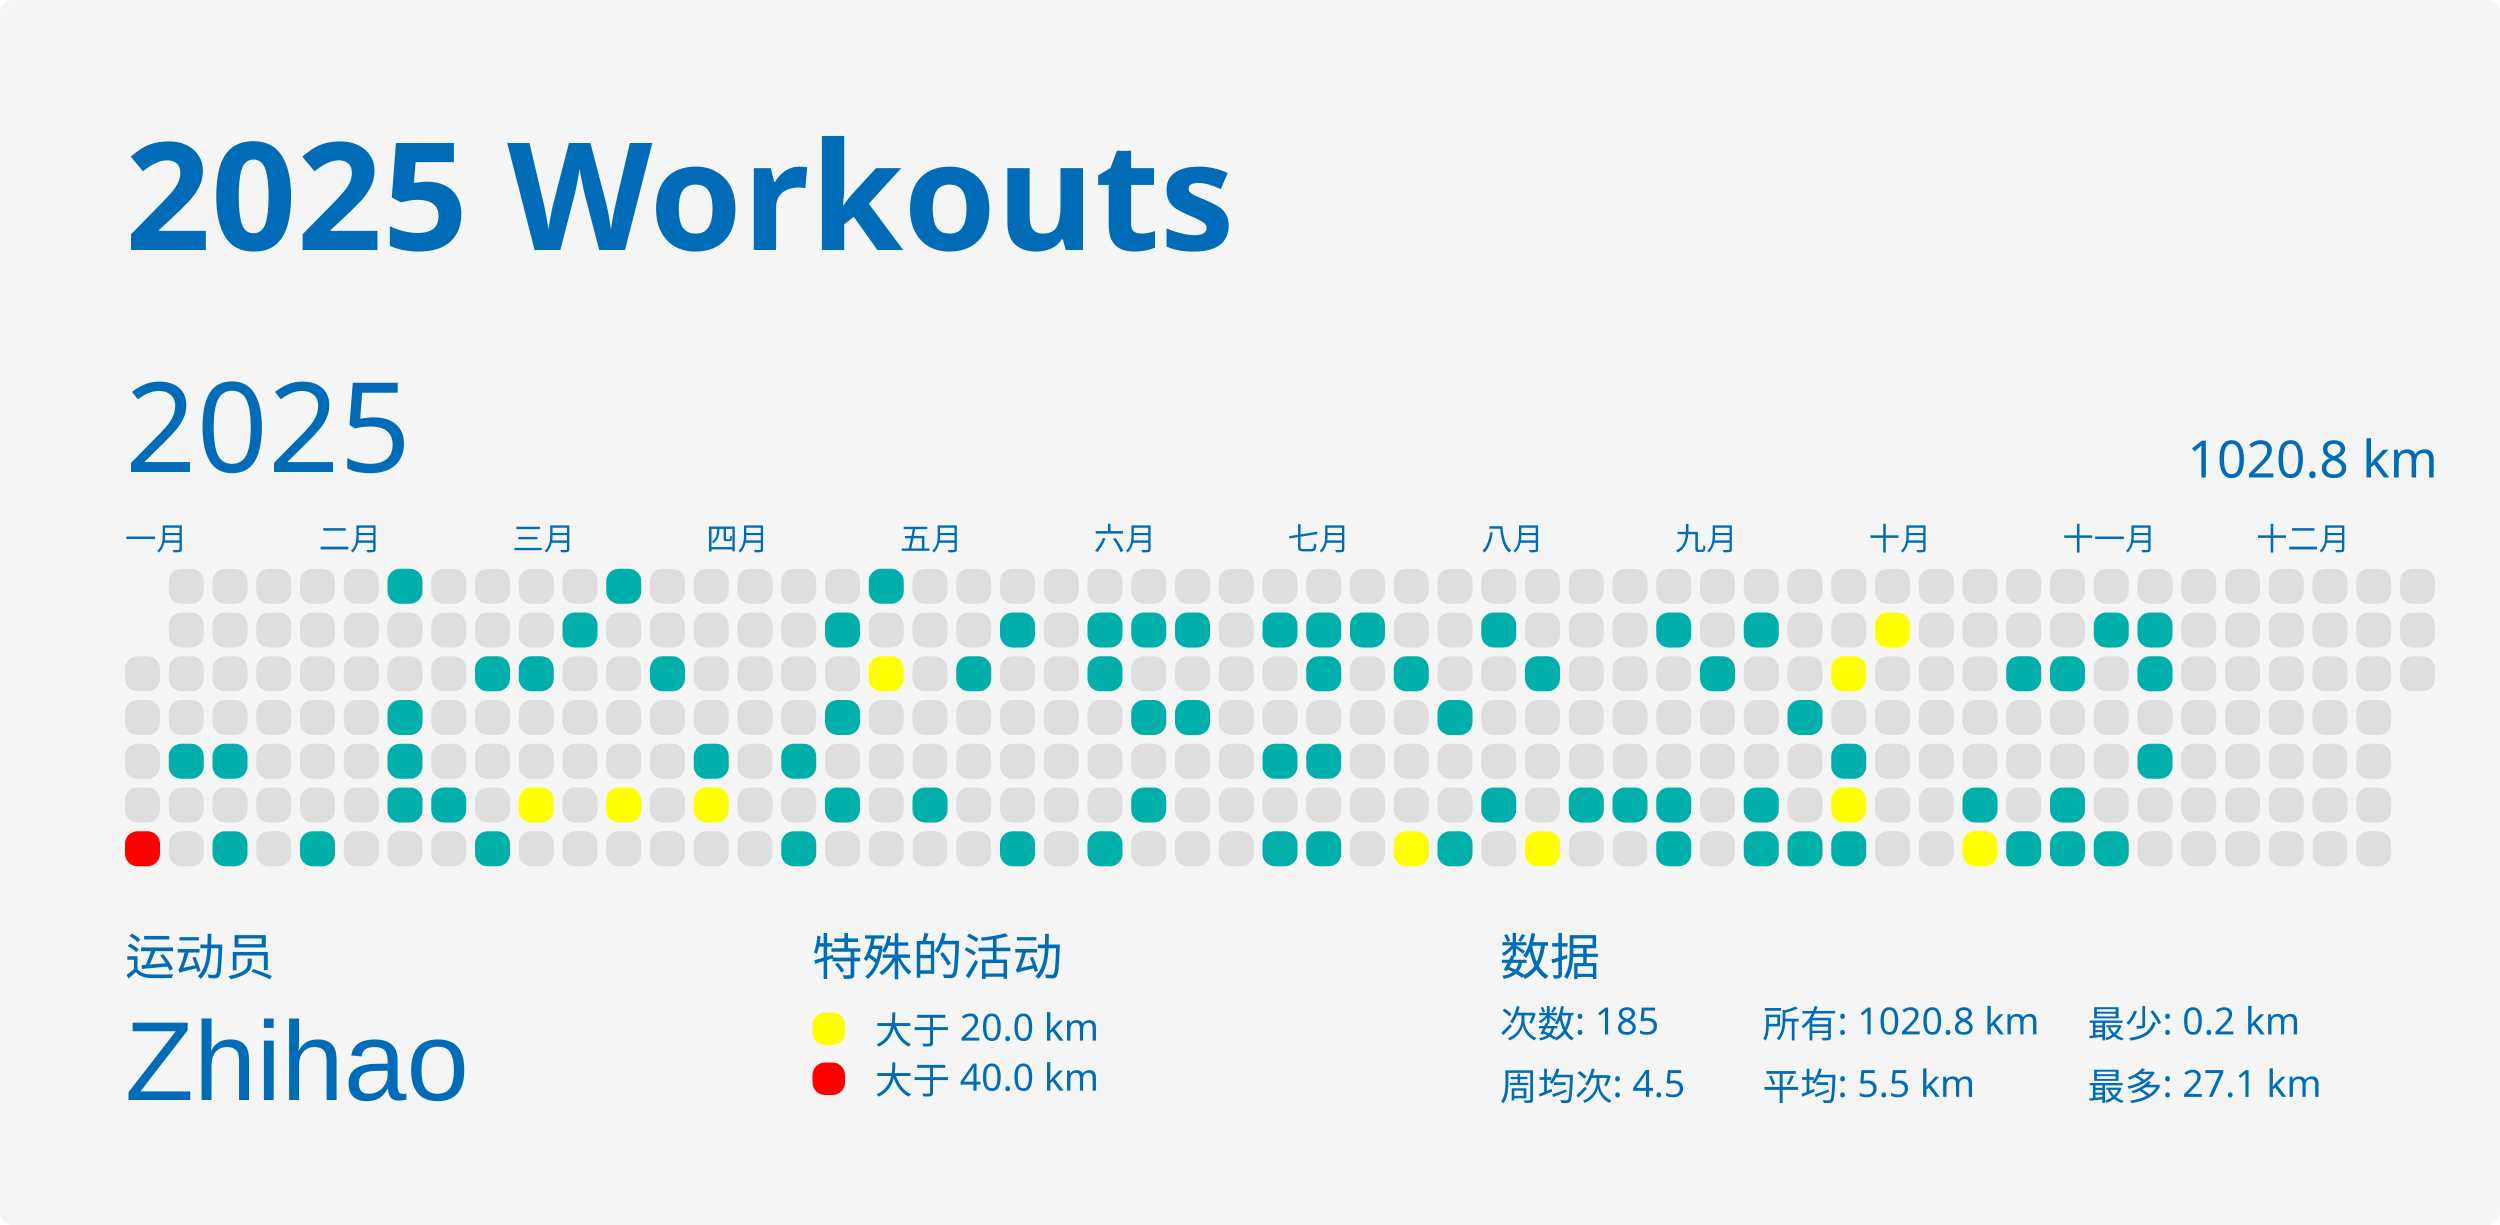
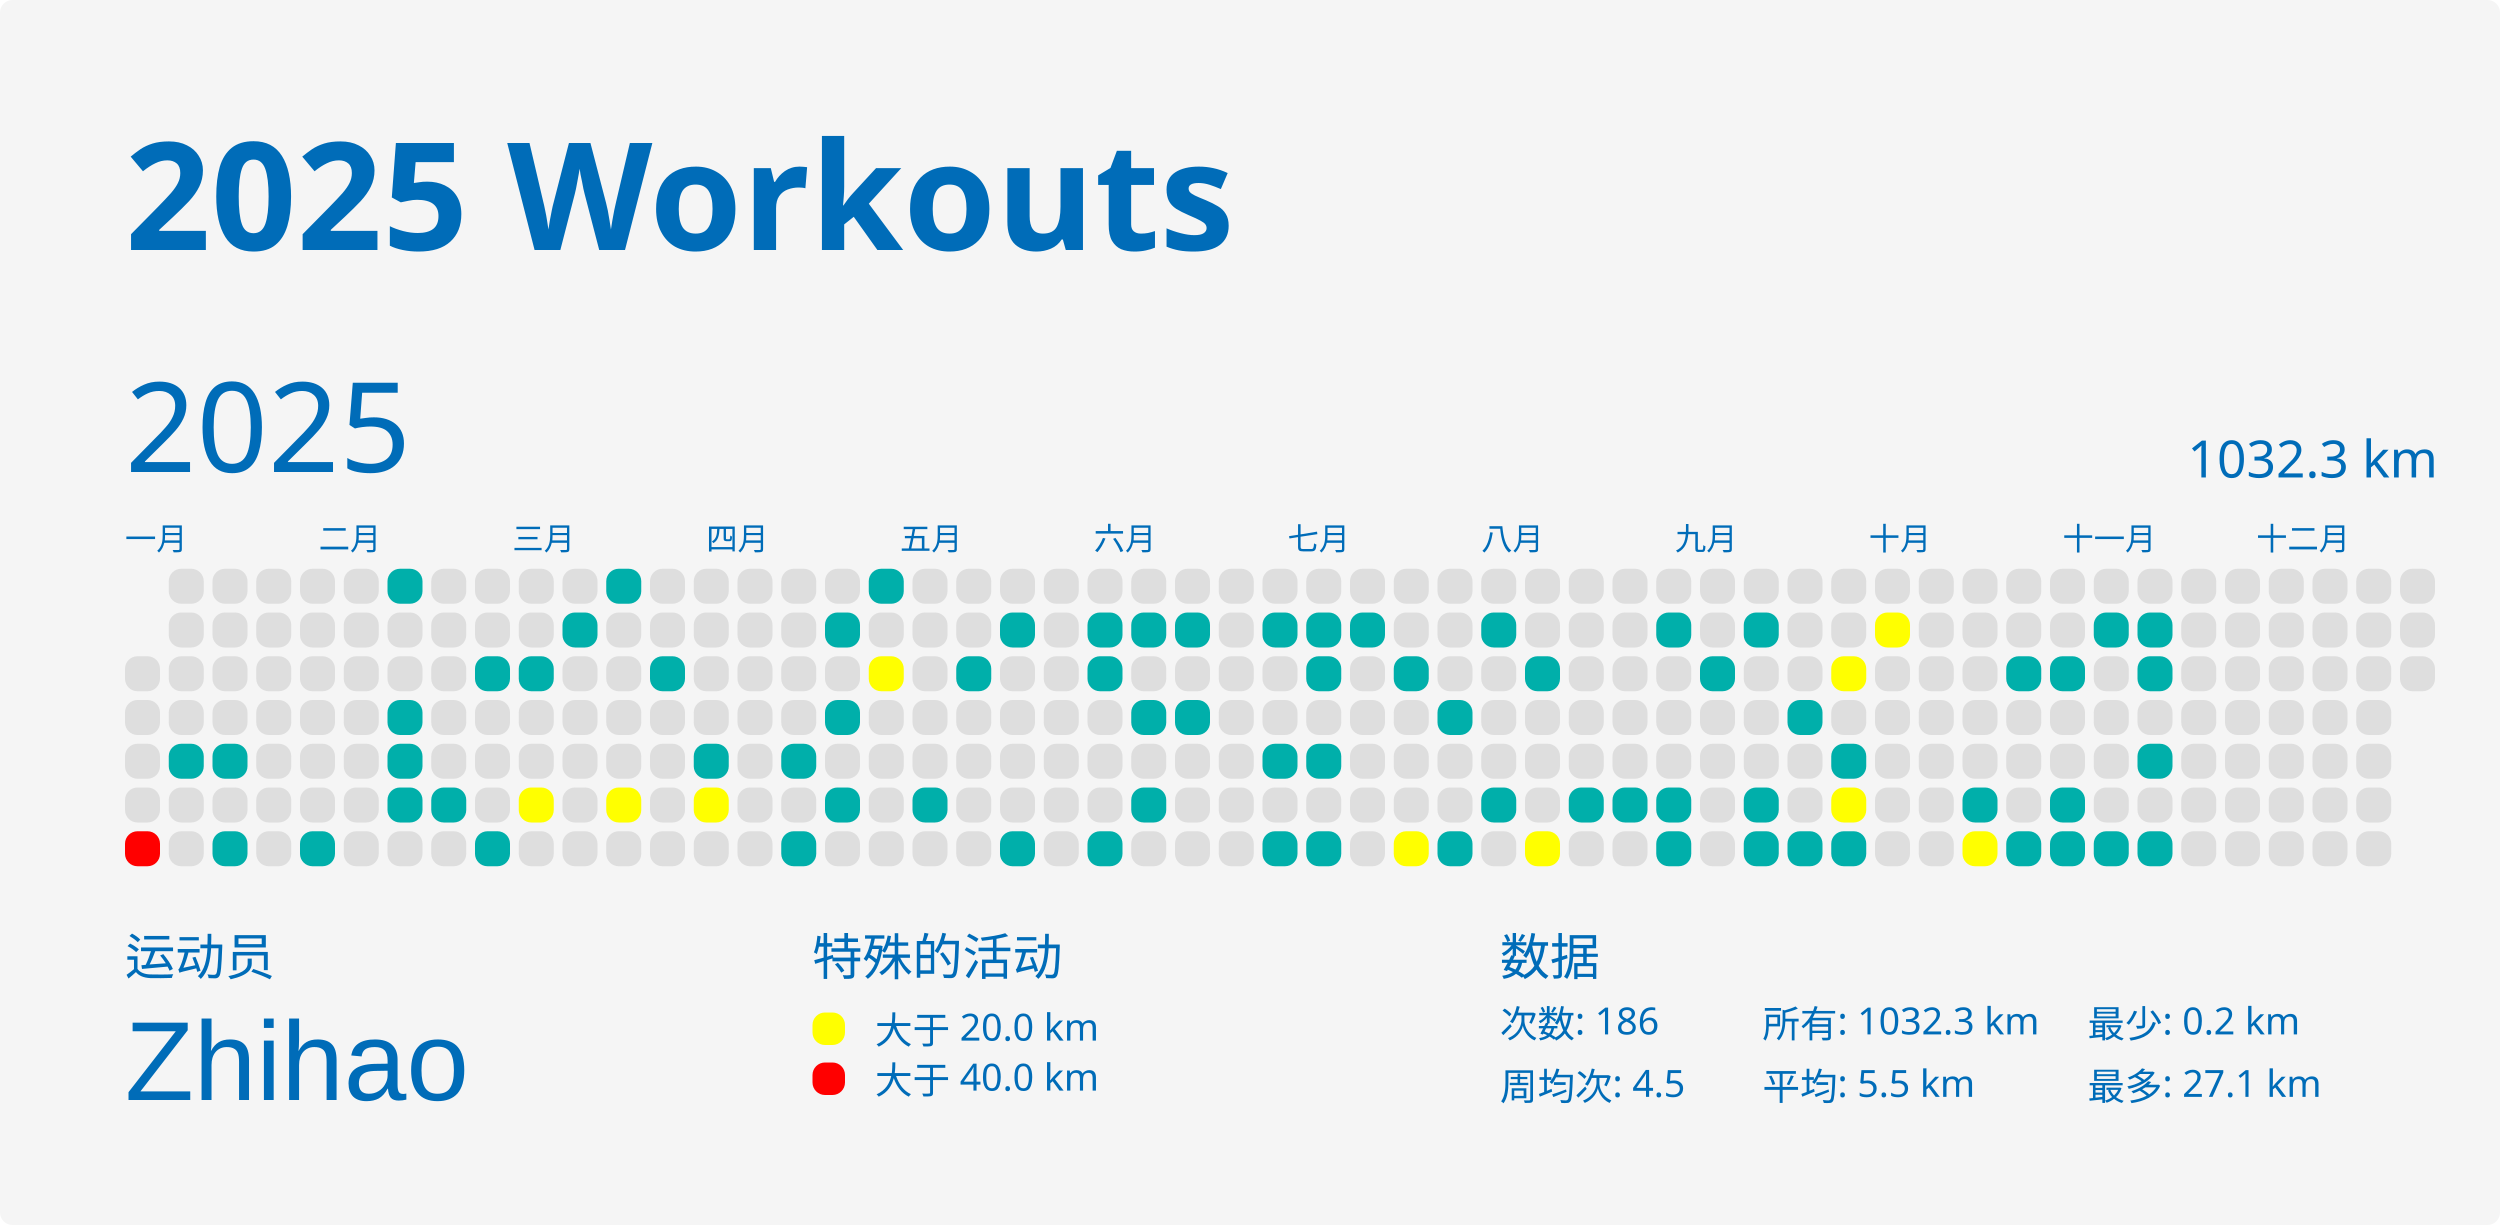
<svg xmlns="http://www.w3.org/2000/svg" baseProfile="full" height="98mm" version="1.1" viewBox="0,0,200,98" width="200mm">
  <defs />
  <rect fill="#f5f5f5" height="98" rx="1" ry="1" width="200" x="0" y="0" />
  <text fill="#006cb8" style="font-size:12px; font-family:MGI-Regular; font-weight:bold;" x="10" y="20">2025 Workouts</text>
  <text fill="#006cb8" style="font-size:4px; font-family:MGI-Regular" x="10" y="78">运动员</text>
  <text fill="#006cb8" style="font-size:9px; font-family:Arial" x="10" y="88">Zhihao</text>
  <text fill="#006cb8" style="font-size:4px; font-family:MGI-Regular" x="65" y="78">特殊的活动</text>
  <rect fill="yellow" height="2.6" rx="1" ry="1" width="2.6" x="65" y="81" />
  <text fill="#006cb8" style="font-size:3px; font-family:MGI-Regular" x="70" y="83.5">大于 20.0 km</text>
  <rect fill="red" height="2.6" rx="1" ry="1" width="2.6" x="65" y="85" />
  <text fill="#006cb8" style="font-size:3px; font-family:MGI-Regular" x="70" y="87.5">大于 40.0 km</text>
  <text fill="#006cb8" style="font-size:4px; font-family:MGI-Regular" x="120" y="78">数据</text>
-   <text fill="#006cb8" style="font-size:3px; font-family:MGI-Regular" x="120" y="83">次数: 185</text>
+   <text fill="#006cb8" style="font-size:3px; font-family:MGI-Regular" x="120" y="83">次数: 186</text>
  <text fill="#006cb8" style="font-size:3px; font-family:MGI-Regular" x="120" y="88">周均次: 4.5</text>
-   <text fill="#006cb8" style="font-size:3px; font-family:MGI-Regular" x="141" y="83">所有: 1020.8 km</text>
+   <text fill="#006cb8" style="font-size:3px; font-family:MGI-Regular" x="141" y="83">所有: 1032.3 km</text>
  <text fill="#006cb8" style="font-size:3px; font-family:MGI-Regular" x="141" y="88">平均: 5.5 km</text>
  <text fill="#006cb8" style="font-size:3px; font-family:MGI-Regular" x="167" y="83">最少: 0.2 km</text>
  <text fill="#006cb8" style="font-size:3px; font-family:MGI-Regular" x="167" y="88">最多: 27.1 km</text>
  <text dominant-baseline="hanging" fill="#006cb8" style="font-size:10.0px; font-family:MGI-Regular;" x="10" y="30">2025</text>
-   <text dominant-baseline="hanging" fill="#006cb8" style="font-size:4.125px; font-family:MGI-Regular;" x="175" y="35">1020.8 km</text>
+   <text dominant-baseline="hanging" fill="#006cb8" style="font-size:4.125px; font-family:MGI-Regular;" x="175" y="35">1032.3 km</text>
  <text fill="#006cb8" style="font-size:2.5px; font-family:MGI-Regular" x="10.0" y="44">一月</text>
  <text fill="#006cb8" style="font-size:2.5px; font-family:MGI-Regular" x="25.5" y="44">二月</text>
  <text fill="#006cb8" style="font-size:2.5px; font-family:MGI-Regular" x="41.0" y="44">三月</text>
  <text fill="#006cb8" style="font-size:2.5px; font-family:MGI-Regular" x="56.5" y="44">四月</text>
  <text fill="#006cb8" style="font-size:2.5px; font-family:MGI-Regular" x="72.0" y="44">五月</text>
  <text fill="#006cb8" style="font-size:2.5px; font-family:MGI-Regular" x="87.5" y="44">六月</text>
  <text fill="#006cb8" style="font-size:2.5px; font-family:MGI-Regular" x="103.0" y="44">七月</text>
  <text fill="#006cb8" style="font-size:2.5px; font-family:MGI-Regular" x="118.5" y="44">八月</text>
  <text fill="#006cb8" style="font-size:2.5px; font-family:MGI-Regular" x="134.0" y="44">九月</text>
  <text fill="#006cb8" style="font-size:2.5px; font-family:MGI-Regular" x="149.5" y="44">十月</text>
  <text fill="#006cb8" style="font-size:2.5px; font-family:MGI-Regular" x="165.0" y="44">十一月</text>
  <text fill="#006cb8" style="font-size:2.5px; font-family:MGI-Regular" x="180.5" y="44">十二月</text>
  <rect fill="#dedede" height="2.8" rx="1" ry="1" width="2.8" x="10.0" y="52.5" />
  <rect fill="#dedede" height="2.8" rx="1" ry="1" width="2.8" x="10.0" y="56.0" />
  <rect fill="#dedede" height="2.8" rx="1" ry="1" width="2.8" x="10.0" y="59.5" />
  <rect fill="#dedede" height="2.8" rx="1" ry="1" width="2.8" x="10.0" y="63.0" />
  <rect fill="red" height="2.8" rx="1" ry="1" width="2.8" x="10.0" y="66.5" />
  <rect fill="#dedede" height="2.8" rx="1" ry="1" width="2.8" x="13.5" y="45.5" />
  <rect fill="#dedede" height="2.8" rx="1" ry="1" width="2.8" x="13.5" y="49.0" />
  <rect fill="#dedede" height="2.8" rx="1" ry="1" width="2.8" x="13.5" y="52.5" />
  <rect fill="#dedede" height="2.8" rx="1" ry="1" width="2.8" x="13.5" y="56.0" />
  <rect fill="#00AFAA" height="2.8" rx="1" ry="1" width="2.8" x="13.5" y="59.5" />
  <rect fill="#dedede" height="2.8" rx="1" ry="1" width="2.8" x="13.5" y="63.0" />
  <rect fill="#dedede" height="2.8" rx="1" ry="1" width="2.8" x="13.5" y="66.5" />
  <rect fill="#dedede" height="2.8" rx="1" ry="1" width="2.8" x="17.0" y="45.5" />
  <rect fill="#dedede" height="2.8" rx="1" ry="1" width="2.8" x="17.0" y="49.0" />
  <rect fill="#dedede" height="2.8" rx="1" ry="1" width="2.8" x="17.0" y="52.5" />
  <rect fill="#dedede" height="2.8" rx="1" ry="1" width="2.8" x="17.0" y="56.0" />
  <rect fill="#00AFAA" height="2.8" rx="1" ry="1" width="2.8" x="17.0" y="59.5" />
  <rect fill="#dedede" height="2.8" rx="1" ry="1" width="2.8" x="17.0" y="63.0" />
  <rect fill="#00AFAA" height="2.8" rx="1" ry="1" width="2.8" x="17.0" y="66.5" />
  <rect fill="#dedede" height="2.8" rx="1" ry="1" width="2.8" x="20.5" y="45.5" />
  <rect fill="#dedede" height="2.8" rx="1" ry="1" width="2.8" x="20.5" y="49.0" />
  <rect fill="#dedede" height="2.8" rx="1" ry="1" width="2.8" x="20.5" y="52.5" />
  <rect fill="#dedede" height="2.8" rx="1" ry="1" width="2.8" x="20.5" y="56.0" />
  <rect fill="#dedede" height="2.8" rx="1" ry="1" width="2.8" x="20.5" y="59.5" />
  <rect fill="#dedede" height="2.8" rx="1" ry="1" width="2.8" x="20.5" y="63.0" />
  <rect fill="#dedede" height="2.8" rx="1" ry="1" width="2.8" x="20.5" y="66.5" />
  <rect fill="#dedede" height="2.8" rx="1" ry="1" width="2.8" x="24.0" y="45.5" />
  <rect fill="#dedede" height="2.8" rx="1" ry="1" width="2.8" x="24.0" y="49.0" />
  <rect fill="#dedede" height="2.8" rx="1" ry="1" width="2.8" x="24.0" y="52.5" />
  <rect fill="#dedede" height="2.8" rx="1" ry="1" width="2.8" x="24.0" y="56.0" />
  <rect fill="#dedede" height="2.8" rx="1" ry="1" width="2.8" x="24.0" y="59.5" />
  <rect fill="#dedede" height="2.8" rx="1" ry="1" width="2.8" x="24.0" y="63.0" />
  <rect fill="#00AFAA" height="2.8" rx="1" ry="1" width="2.8" x="24.0" y="66.5" />
  <rect fill="#dedede" height="2.8" rx="1" ry="1" width="2.8" x="27.5" y="45.5" />
  <rect fill="#dedede" height="2.8" rx="1" ry="1" width="2.8" x="27.5" y="49.0" />
  <rect fill="#dedede" height="2.8" rx="1" ry="1" width="2.8" x="27.5" y="52.5" />
  <rect fill="#dedede" height="2.8" rx="1" ry="1" width="2.8" x="27.5" y="56.0" />
  <rect fill="#dedede" height="2.8" rx="1" ry="1" width="2.8" x="27.5" y="59.5" />
  <rect fill="#dedede" height="2.8" rx="1" ry="1" width="2.8" x="27.5" y="63.0" />
  <rect fill="#dedede" height="2.8" rx="1" ry="1" width="2.8" x="27.5" y="66.5" />
  <rect fill="#00AFAA" height="2.8" rx="1" ry="1" width="2.8" x="31.0" y="45.5" />
  <rect fill="#dedede" height="2.8" rx="1" ry="1" width="2.8" x="31.0" y="49.0" />
  <rect fill="#dedede" height="2.8" rx="1" ry="1" width="2.8" x="31.0" y="52.5" />
  <rect fill="#00AFAA" height="2.8" rx="1" ry="1" width="2.8" x="31.0" y="56.0" />
  <rect fill="#00AFAA" height="2.8" rx="1" ry="1" width="2.8" x="31.0" y="59.5" />
  <rect fill="#00AFAA" height="2.8" rx="1" ry="1" width="2.8" x="31.0" y="63.0" />
  <rect fill="#dedede" height="2.8" rx="1" ry="1" width="2.8" x="31.0" y="66.5" />
  <rect fill="#dedede" height="2.8" rx="1" ry="1" width="2.8" x="34.5" y="45.5" />
  <rect fill="#dedede" height="2.8" rx="1" ry="1" width="2.8" x="34.5" y="49.0" />
  <rect fill="#dedede" height="2.8" rx="1" ry="1" width="2.8" x="34.5" y="52.5" />
  <rect fill="#dedede" height="2.8" rx="1" ry="1" width="2.8" x="34.5" y="56.0" />
  <rect fill="#dedede" height="2.8" rx="1" ry="1" width="2.8" x="34.5" y="59.5" />
  <rect fill="#00AFAA" height="2.8" rx="1" ry="1" width="2.8" x="34.5" y="63.0" />
  <rect fill="#dedede" height="2.8" rx="1" ry="1" width="2.8" x="34.5" y="66.5" />
  <rect fill="#dedede" height="2.8" rx="1" ry="1" width="2.8" x="38.0" y="45.5" />
  <rect fill="#dedede" height="2.8" rx="1" ry="1" width="2.8" x="38.0" y="49.0" />
  <rect fill="#00AFAA" height="2.8" rx="1" ry="1" width="2.8" x="38.0" y="52.5" />
  <rect fill="#dedede" height="2.8" rx="1" ry="1" width="2.8" x="38.0" y="56.0" />
  <rect fill="#dedede" height="2.8" rx="1" ry="1" width="2.8" x="38.0" y="59.5" />
  <rect fill="#dedede" height="2.8" rx="1" ry="1" width="2.8" x="38.0" y="63.0" />
  <rect fill="#00AFAA" height="2.8" rx="1" ry="1" width="2.8" x="38.0" y="66.5" />
  <rect fill="#dedede" height="2.8" rx="1" ry="1" width="2.8" x="41.5" y="45.5" />
  <rect fill="#dedede" height="2.8" rx="1" ry="1" width="2.8" x="41.5" y="49.0" />
  <rect fill="#00AFAA" height="2.8" rx="1" ry="1" width="2.8" x="41.5" y="52.5" />
  <rect fill="#dedede" height="2.8" rx="1" ry="1" width="2.8" x="41.5" y="56.0" />
  <rect fill="#dedede" height="2.8" rx="1" ry="1" width="2.8" x="41.5" y="59.5" />
  <rect fill="yellow" height="2.8" rx="1" ry="1" width="2.8" x="41.5" y="63.0" />
  <rect fill="#dedede" height="2.8" rx="1" ry="1" width="2.8" x="41.5" y="66.5" />
  <rect fill="#dedede" height="2.8" rx="1" ry="1" width="2.8" x="45.0" y="45.5" />
  <rect fill="#00AFAA" height="2.8" rx="1" ry="1" width="2.8" x="45.0" y="49.0" />
  <rect fill="#dedede" height="2.8" rx="1" ry="1" width="2.8" x="45.0" y="52.5" />
  <rect fill="#dedede" height="2.8" rx="1" ry="1" width="2.8" x="45.0" y="56.0" />
  <rect fill="#dedede" height="2.8" rx="1" ry="1" width="2.8" x="45.0" y="59.5" />
  <rect fill="#dedede" height="2.8" rx="1" ry="1" width="2.8" x="45.0" y="63.0" />
  <rect fill="#dedede" height="2.8" rx="1" ry="1" width="2.8" x="45.0" y="66.5" />
  <rect fill="#00AFAA" height="2.8" rx="1" ry="1" width="2.8" x="48.5" y="45.5" />
  <rect fill="#dedede" height="2.8" rx="1" ry="1" width="2.8" x="48.5" y="49.0" />
  <rect fill="#dedede" height="2.8" rx="1" ry="1" width="2.8" x="48.5" y="52.5" />
  <rect fill="#dedede" height="2.8" rx="1" ry="1" width="2.8" x="48.5" y="56.0" />
  <rect fill="#dedede" height="2.8" rx="1" ry="1" width="2.8" x="48.5" y="59.5" />
  <rect fill="yellow" height="2.8" rx="1" ry="1" width="2.8" x="48.5" y="63.0" />
  <rect fill="#dedede" height="2.8" rx="1" ry="1" width="2.8" x="48.5" y="66.5" />
  <rect fill="#dedede" height="2.8" rx="1" ry="1" width="2.8" x="52.0" y="45.5" />
  <rect fill="#dedede" height="2.8" rx="1" ry="1" width="2.8" x="52.0" y="49.0" />
  <rect fill="#00AFAA" height="2.8" rx="1" ry="1" width="2.8" x="52.0" y="52.5" />
  <rect fill="#dedede" height="2.8" rx="1" ry="1" width="2.8" x="52.0" y="56.0" />
  <rect fill="#dedede" height="2.8" rx="1" ry="1" width="2.8" x="52.0" y="59.5" />
  <rect fill="#dedede" height="2.8" rx="1" ry="1" width="2.8" x="52.0" y="63.0" />
  <rect fill="#dedede" height="2.8" rx="1" ry="1" width="2.8" x="52.0" y="66.5" />
  <rect fill="#dedede" height="2.8" rx="1" ry="1" width="2.8" x="55.5" y="45.5" />
  <rect fill="#dedede" height="2.8" rx="1" ry="1" width="2.8" x="55.5" y="49.0" />
  <rect fill="#dedede" height="2.8" rx="1" ry="1" width="2.8" x="55.5" y="52.5" />
  <rect fill="#dedede" height="2.8" rx="1" ry="1" width="2.8" x="55.5" y="56.0" />
  <rect fill="#00AFAA" height="2.8" rx="1" ry="1" width="2.8" x="55.5" y="59.5" />
  <rect fill="yellow" height="2.8" rx="1" ry="1" width="2.8" x="55.5" y="63.0" />
  <rect fill="#dedede" height="2.8" rx="1" ry="1" width="2.8" x="55.5" y="66.5" />
  <rect fill="#dedede" height="2.8" rx="1" ry="1" width="2.8" x="59.0" y="45.5" />
  <rect fill="#dedede" height="2.8" rx="1" ry="1" width="2.8" x="59.0" y="49.0" />
  <rect fill="#dedede" height="2.8" rx="1" ry="1" width="2.8" x="59.0" y="52.5" />
  <rect fill="#dedede" height="2.8" rx="1" ry="1" width="2.8" x="59.0" y="56.0" />
  <rect fill="#dedede" height="2.8" rx="1" ry="1" width="2.8" x="59.0" y="59.5" />
  <rect fill="#dedede" height="2.8" rx="1" ry="1" width="2.8" x="59.0" y="63.0" />
  <rect fill="#dedede" height="2.8" rx="1" ry="1" width="2.8" x="59.0" y="66.5" />
  <rect fill="#dedede" height="2.8" rx="1" ry="1" width="2.8" x="62.5" y="45.5" />
  <rect fill="#dedede" height="2.8" rx="1" ry="1" width="2.8" x="62.5" y="49.0" />
  <rect fill="#dedede" height="2.8" rx="1" ry="1" width="2.8" x="62.5" y="52.5" />
  <rect fill="#dedede" height="2.8" rx="1" ry="1" width="2.8" x="62.5" y="56.0" />
  <rect fill="#00AFAA" height="2.8" rx="1" ry="1" width="2.8" x="62.5" y="59.5" />
  <rect fill="#dedede" height="2.8" rx="1" ry="1" width="2.8" x="62.5" y="63.0" />
  <rect fill="#00AFAA" height="2.8" rx="1" ry="1" width="2.8" x="62.5" y="66.5" />
  <rect fill="#dedede" height="2.8" rx="1" ry="1" width="2.8" x="66.0" y="45.5" />
  <rect fill="#00AFAA" height="2.8" rx="1" ry="1" width="2.8" x="66.0" y="49.0" />
  <rect fill="#dedede" height="2.8" rx="1" ry="1" width="2.8" x="66.0" y="52.5" />
  <rect fill="#00AFAA" height="2.8" rx="1" ry="1" width="2.8" x="66.0" y="56.0" />
  <rect fill="#dedede" height="2.8" rx="1" ry="1" width="2.8" x="66.0" y="59.5" />
  <rect fill="#00AFAA" height="2.8" rx="1" ry="1" width="2.8" x="66.0" y="63.0" />
  <rect fill="#dedede" height="2.8" rx="1" ry="1" width="2.8" x="66.0" y="66.5" />
  <rect fill="#00AFAA" height="2.8" rx="1" ry="1" width="2.8" x="69.5" y="45.5" />
  <rect fill="#dedede" height="2.8" rx="1" ry="1" width="2.8" x="69.5" y="49.0" />
  <rect fill="yellow" height="2.8" rx="1" ry="1" width="2.8" x="69.5" y="52.5" />
  <rect fill="#dedede" height="2.8" rx="1" ry="1" width="2.8" x="69.5" y="56.0" />
  <rect fill="#dedede" height="2.8" rx="1" ry="1" width="2.8" x="69.5" y="59.5" />
  <rect fill="#dedede" height="2.8" rx="1" ry="1" width="2.8" x="69.5" y="63.0" />
  <rect fill="#dedede" height="2.8" rx="1" ry="1" width="2.8" x="69.5" y="66.5" />
  <rect fill="#dedede" height="2.8" rx="1" ry="1" width="2.8" x="73.0" y="45.5" />
  <rect fill="#dedede" height="2.8" rx="1" ry="1" width="2.8" x="73.0" y="49.0" />
  <rect fill="#dedede" height="2.8" rx="1" ry="1" width="2.8" x="73.0" y="52.5" />
  <rect fill="#dedede" height="2.8" rx="1" ry="1" width="2.8" x="73.0" y="56.0" />
  <rect fill="#dedede" height="2.8" rx="1" ry="1" width="2.8" x="73.0" y="59.5" />
  <rect fill="#00AFAA" height="2.8" rx="1" ry="1" width="2.8" x="73.0" y="63.0" />
  <rect fill="#dedede" height="2.8" rx="1" ry="1" width="2.8" x="73.0" y="66.5" />
  <rect fill="#dedede" height="2.8" rx="1" ry="1" width="2.8" x="76.5" y="45.5" />
  <rect fill="#dedede" height="2.8" rx="1" ry="1" width="2.8" x="76.5" y="49.0" />
  <rect fill="#00AFAA" height="2.8" rx="1" ry="1" width="2.8" x="76.5" y="52.5" />
  <rect fill="#dedede" height="2.8" rx="1" ry="1" width="2.8" x="76.5" y="56.0" />
  <rect fill="#dedede" height="2.8" rx="1" ry="1" width="2.8" x="76.5" y="59.5" />
  <rect fill="#dedede" height="2.8" rx="1" ry="1" width="2.8" x="76.5" y="63.0" />
  <rect fill="#dedede" height="2.8" rx="1" ry="1" width="2.8" x="76.5" y="66.5" />
  <rect fill="#dedede" height="2.8" rx="1" ry="1" width="2.8" x="80.0" y="45.5" />
  <rect fill="#00AFAA" height="2.8" rx="1" ry="1" width="2.8" x="80.0" y="49.0" />
  <rect fill="#dedede" height="2.8" rx="1" ry="1" width="2.8" x="80.0" y="52.5" />
  <rect fill="#dedede" height="2.8" rx="1" ry="1" width="2.8" x="80.0" y="56.0" />
  <rect fill="#dedede" height="2.8" rx="1" ry="1" width="2.8" x="80.0" y="59.5" />
  <rect fill="#dedede" height="2.8" rx="1" ry="1" width="2.8" x="80.0" y="63.0" />
  <rect fill="#00AFAA" height="2.8" rx="1" ry="1" width="2.8" x="80.0" y="66.5" />
  <rect fill="#dedede" height="2.8" rx="1" ry="1" width="2.8" x="83.5" y="45.5" />
  <rect fill="#dedede" height="2.8" rx="1" ry="1" width="2.8" x="83.5" y="49.0" />
  <rect fill="#dedede" height="2.8" rx="1" ry="1" width="2.8" x="83.5" y="52.5" />
  <rect fill="#dedede" height="2.8" rx="1" ry="1" width="2.8" x="83.5" y="56.0" />
  <rect fill="#dedede" height="2.8" rx="1" ry="1" width="2.8" x="83.5" y="59.5" />
  <rect fill="#dedede" height="2.8" rx="1" ry="1" width="2.8" x="83.5" y="63.0" />
  <rect fill="#dedede" height="2.8" rx="1" ry="1" width="2.8" x="83.5" y="66.5" />
  <rect fill="#dedede" height="2.8" rx="1" ry="1" width="2.8" x="87.0" y="45.5" />
  <rect fill="#00AFAA" height="2.8" rx="1" ry="1" width="2.8" x="87.0" y="49.0" />
  <rect fill="#00AFAA" height="2.8" rx="1" ry="1" width="2.8" x="87.0" y="52.5" />
  <rect fill="#dedede" height="2.8" rx="1" ry="1" width="2.8" x="87.0" y="56.0" />
  <rect fill="#dedede" height="2.8" rx="1" ry="1" width="2.8" x="87.0" y="59.5" />
  <rect fill="#dedede" height="2.8" rx="1" ry="1" width="2.8" x="87.0" y="63.0" />
  <rect fill="#00AFAA" height="2.8" rx="1" ry="1" width="2.8" x="87.0" y="66.5" />
  <rect fill="#dedede" height="2.8" rx="1" ry="1" width="2.8" x="90.5" y="45.5" />
  <rect fill="#00AFAA" height="2.8" rx="1" ry="1" width="2.8" x="90.5" y="49.0" />
  <rect fill="#dedede" height="2.8" rx="1" ry="1" width="2.8" x="90.5" y="52.5" />
  <rect fill="#00AFAA" height="2.8" rx="1" ry="1" width="2.8" x="90.5" y="56.0" />
  <rect fill="#dedede" height="2.8" rx="1" ry="1" width="2.8" x="90.5" y="59.5" />
  <rect fill="#00AFAA" height="2.8" rx="1" ry="1" width="2.8" x="90.5" y="63.0" />
  <rect fill="#dedede" height="2.8" rx="1" ry="1" width="2.8" x="90.5" y="66.5" />
  <rect fill="#dedede" height="2.8" rx="1" ry="1" width="2.8" x="94.0" y="45.5" />
  <rect fill="#00AFAA" height="2.8" rx="1" ry="1" width="2.8" x="94.0" y="49.0" />
  <rect fill="#dedede" height="2.8" rx="1" ry="1" width="2.8" x="94.0" y="52.5" />
  <rect fill="#00AFAA" height="2.8" rx="1" ry="1" width="2.8" x="94.0" y="56.0" />
  <rect fill="#dedede" height="2.8" rx="1" ry="1" width="2.8" x="94.0" y="59.5" />
  <rect fill="#dedede" height="2.8" rx="1" ry="1" width="2.8" x="94.0" y="63.0" />
  <rect fill="#dedede" height="2.8" rx="1" ry="1" width="2.8" x="94.0" y="66.5" />
  <rect fill="#dedede" height="2.8" rx="1" ry="1" width="2.8" x="97.5" y="45.5" />
  <rect fill="#dedede" height="2.8" rx="1" ry="1" width="2.8" x="97.5" y="49.0" />
  <rect fill="#dedede" height="2.8" rx="1" ry="1" width="2.8" x="97.5" y="52.5" />
  <rect fill="#dedede" height="2.8" rx="1" ry="1" width="2.8" x="97.5" y="56.0" />
  <rect fill="#dedede" height="2.8" rx="1" ry="1" width="2.8" x="97.5" y="59.5" />
  <rect fill="#dedede" height="2.8" rx="1" ry="1" width="2.8" x="97.5" y="63.0" />
  <rect fill="#dedede" height="2.8" rx="1" ry="1" width="2.8" x="97.5" y="66.5" />
  <rect fill="#dedede" height="2.8" rx="1" ry="1" width="2.8" x="101.0" y="45.5" />
  <rect fill="#00AFAA" height="2.8" rx="1" ry="1" width="2.8" x="101.0" y="49.0" />
  <rect fill="#dedede" height="2.8" rx="1" ry="1" width="2.8" x="101.0" y="52.5" />
  <rect fill="#dedede" height="2.8" rx="1" ry="1" width="2.8" x="101.0" y="56.0" />
  <rect fill="#00AFAA" height="2.8" rx="1" ry="1" width="2.8" x="101.0" y="59.5" />
  <rect fill="#dedede" height="2.8" rx="1" ry="1" width="2.8" x="101.0" y="63.0" />
  <rect fill="#00AFAA" height="2.8" rx="1" ry="1" width="2.8" x="101.0" y="66.5" />
  <rect fill="#dedede" height="2.8" rx="1" ry="1" width="2.8" x="104.5" y="45.5" />
  <rect fill="#00AFAA" height="2.8" rx="1" ry="1" width="2.8" x="104.5" y="49.0" />
  <rect fill="#00AFAA" height="2.8" rx="1" ry="1" width="2.8" x="104.5" y="52.5" />
  <rect fill="#dedede" height="2.8" rx="1" ry="1" width="2.8" x="104.5" y="56.0" />
  <rect fill="#00AFAA" height="2.8" rx="1" ry="1" width="2.8" x="104.5" y="59.5" />
  <rect fill="#dedede" height="2.8" rx="1" ry="1" width="2.8" x="104.5" y="63.0" />
  <rect fill="#00AFAA" height="2.8" rx="1" ry="1" width="2.8" x="104.5" y="66.5" />
  <rect fill="#dedede" height="2.8" rx="1" ry="1" width="2.8" x="108.0" y="45.5" />
  <rect fill="#00AFAA" height="2.8" rx="1" ry="1" width="2.8" x="108.0" y="49.0" />
  <rect fill="#dedede" height="2.8" rx="1" ry="1" width="2.8" x="108.0" y="52.5" />
  <rect fill="#dedede" height="2.8" rx="1" ry="1" width="2.8" x="108.0" y="56.0" />
  <rect fill="#dedede" height="2.8" rx="1" ry="1" width="2.8" x="108.0" y="59.5" />
  <rect fill="#dedede" height="2.8" rx="1" ry="1" width="2.8" x="108.0" y="63.0" />
  <rect fill="#dedede" height="2.8" rx="1" ry="1" width="2.8" x="108.0" y="66.5" />
  <rect fill="#dedede" height="2.8" rx="1" ry="1" width="2.8" x="111.5" y="45.5" />
  <rect fill="#dedede" height="2.8" rx="1" ry="1" width="2.8" x="111.5" y="49.0" />
  <rect fill="#00AFAA" height="2.8" rx="1" ry="1" width="2.8" x="111.5" y="52.5" />
  <rect fill="#dedede" height="2.8" rx="1" ry="1" width="2.8" x="111.5" y="56.0" />
  <rect fill="#dedede" height="2.8" rx="1" ry="1" width="2.8" x="111.5" y="59.5" />
  <rect fill="#dedede" height="2.8" rx="1" ry="1" width="2.8" x="111.5" y="63.0" />
  <rect fill="yellow" height="2.8" rx="1" ry="1" width="2.8" x="111.5" y="66.5" />
  <rect fill="#dedede" height="2.8" rx="1" ry="1" width="2.8" x="115.0" y="45.5" />
  <rect fill="#dedede" height="2.8" rx="1" ry="1" width="2.8" x="115.0" y="49.0" />
  <rect fill="#dedede" height="2.8" rx="1" ry="1" width="2.8" x="115.0" y="52.5" />
  <rect fill="#00AFAA" height="2.8" rx="1" ry="1" width="2.8" x="115.0" y="56.0" />
  <rect fill="#dedede" height="2.8" rx="1" ry="1" width="2.8" x="115.0" y="59.5" />
  <rect fill="#dedede" height="2.8" rx="1" ry="1" width="2.8" x="115.0" y="63.0" />
  <rect fill="#00AFAA" height="2.8" rx="1" ry="1" width="2.8" x="115.0" y="66.5" />
  <rect fill="#dedede" height="2.8" rx="1" ry="1" width="2.8" x="118.5" y="45.5" />
  <rect fill="#00AFAA" height="2.8" rx="1" ry="1" width="2.8" x="118.5" y="49.0" />
  <rect fill="#dedede" height="2.8" rx="1" ry="1" width="2.8" x="118.5" y="52.5" />
  <rect fill="#dedede" height="2.8" rx="1" ry="1" width="2.8" x="118.5" y="56.0" />
  <rect fill="#dedede" height="2.8" rx="1" ry="1" width="2.8" x="118.5" y="59.5" />
  <rect fill="#00AFAA" height="2.8" rx="1" ry="1" width="2.8" x="118.5" y="63.0" />
  <rect fill="#dedede" height="2.8" rx="1" ry="1" width="2.8" x="118.5" y="66.5" />
  <rect fill="#dedede" height="2.8" rx="1" ry="1" width="2.8" x="122.0" y="45.5" />
  <rect fill="#dedede" height="2.8" rx="1" ry="1" width="2.8" x="122.0" y="49.0" />
  <rect fill="#00AFAA" height="2.8" rx="1" ry="1" width="2.8" x="122.0" y="52.5" />
  <rect fill="#dedede" height="2.8" rx="1" ry="1" width="2.8" x="122.0" y="56.0" />
  <rect fill="#dedede" height="2.8" rx="1" ry="1" width="2.8" x="122.0" y="59.5" />
  <rect fill="#dedede" height="2.8" rx="1" ry="1" width="2.8" x="122.0" y="63.0" />
  <rect fill="yellow" height="2.8" rx="1" ry="1" width="2.8" x="122.0" y="66.5" />
  <rect fill="#dedede" height="2.8" rx="1" ry="1" width="2.8" x="125.5" y="45.5" />
  <rect fill="#dedede" height="2.8" rx="1" ry="1" width="2.8" x="125.5" y="49.0" />
  <rect fill="#dedede" height="2.8" rx="1" ry="1" width="2.8" x="125.5" y="52.5" />
  <rect fill="#dedede" height="2.8" rx="1" ry="1" width="2.8" x="125.5" y="56.0" />
  <rect fill="#dedede" height="2.8" rx="1" ry="1" width="2.8" x="125.5" y="59.5" />
  <rect fill="#00AFAA" height="2.8" rx="1" ry="1" width="2.8" x="125.5" y="63.0" />
  <rect fill="#dedede" height="2.8" rx="1" ry="1" width="2.8" x="125.5" y="66.5" />
  <rect fill="#dedede" height="2.8" rx="1" ry="1" width="2.8" x="129.0" y="45.5" />
  <rect fill="#dedede" height="2.8" rx="1" ry="1" width="2.8" x="129.0" y="49.0" />
  <rect fill="#dedede" height="2.8" rx="1" ry="1" width="2.8" x="129.0" y="52.5" />
  <rect fill="#dedede" height="2.8" rx="1" ry="1" width="2.8" x="129.0" y="56.0" />
  <rect fill="#dedede" height="2.8" rx="1" ry="1" width="2.8" x="129.0" y="59.5" />
  <rect fill="#00AFAA" height="2.8" rx="1" ry="1" width="2.8" x="129.0" y="63.0" />
  <rect fill="#dedede" height="2.8" rx="1" ry="1" width="2.8" x="129.0" y="66.5" />
  <rect fill="#dedede" height="2.8" rx="1" ry="1" width="2.8" x="132.5" y="45.5" />
  <rect fill="#00AFAA" height="2.8" rx="1" ry="1" width="2.8" x="132.5" y="49.0" />
  <rect fill="#dedede" height="2.8" rx="1" ry="1" width="2.8" x="132.5" y="52.5" />
  <rect fill="#dedede" height="2.8" rx="1" ry="1" width="2.8" x="132.5" y="56.0" />
  <rect fill="#dedede" height="2.8" rx="1" ry="1" width="2.8" x="132.5" y="59.5" />
  <rect fill="#00AFAA" height="2.8" rx="1" ry="1" width="2.8" x="132.5" y="63.0" />
  <rect fill="#00AFAA" height="2.8" rx="1" ry="1" width="2.8" x="132.5" y="66.5" />
  <rect fill="#dedede" height="2.8" rx="1" ry="1" width="2.8" x="136.0" y="45.5" />
  <rect fill="#dedede" height="2.8" rx="1" ry="1" width="2.8" x="136.0" y="49.0" />
  <rect fill="#00AFAA" height="2.8" rx="1" ry="1" width="2.8" x="136.0" y="52.5" />
  <rect fill="#dedede" height="2.8" rx="1" ry="1" width="2.8" x="136.0" y="56.0" />
  <rect fill="#dedede" height="2.8" rx="1" ry="1" width="2.8" x="136.0" y="59.5" />
  <rect fill="#dedede" height="2.8" rx="1" ry="1" width="2.8" x="136.0" y="63.0" />
  <rect fill="#dedede" height="2.8" rx="1" ry="1" width="2.8" x="136.0" y="66.5" />
  <rect fill="#dedede" height="2.8" rx="1" ry="1" width="2.8" x="139.5" y="45.5" />
  <rect fill="#00AFAA" height="2.8" rx="1" ry="1" width="2.8" x="139.5" y="49.0" />
  <rect fill="#dedede" height="2.8" rx="1" ry="1" width="2.8" x="139.5" y="52.5" />
  <rect fill="#dedede" height="2.8" rx="1" ry="1" width="2.8" x="139.5" y="56.0" />
  <rect fill="#dedede" height="2.8" rx="1" ry="1" width="2.8" x="139.5" y="59.5" />
  <rect fill="#00AFAA" height="2.8" rx="1" ry="1" width="2.8" x="139.5" y="63.0" />
  <rect fill="#00AFAA" height="2.8" rx="1" ry="1" width="2.8" x="139.5" y="66.5" />
  <rect fill="#dedede" height="2.8" rx="1" ry="1" width="2.8" x="143.0" y="45.5" />
  <rect fill="#dedede" height="2.8" rx="1" ry="1" width="2.8" x="143.0" y="49.0" />
  <rect fill="#dedede" height="2.8" rx="1" ry="1" width="2.8" x="143.0" y="52.5" />
  <rect fill="#00AFAA" height="2.8" rx="1" ry="1" width="2.8" x="143.0" y="56.0" />
  <rect fill="#dedede" height="2.8" rx="1" ry="1" width="2.8" x="143.0" y="59.5" />
  <rect fill="#dedede" height="2.8" rx="1" ry="1" width="2.8" x="143.0" y="63.0" />
  <rect fill="#00AFAA" height="2.8" rx="1" ry="1" width="2.8" x="143.0" y="66.5" />
  <rect fill="#dedede" height="2.8" rx="1" ry="1" width="2.8" x="146.5" y="45.5" />
  <rect fill="#dedede" height="2.8" rx="1" ry="1" width="2.8" x="146.5" y="49.0" />
  <rect fill="yellow" height="2.8" rx="1" ry="1" width="2.8" x="146.5" y="52.5" />
  <rect fill="#dedede" height="2.8" rx="1" ry="1" width="2.8" x="146.5" y="56.0" />
  <rect fill="#00AFAA" height="2.8" rx="1" ry="1" width="2.8" x="146.5" y="59.5" />
  <rect fill="yellow" height="2.8" rx="1" ry="1" width="2.8" x="146.5" y="63.0" />
  <rect fill="#00AFAA" height="2.8" rx="1" ry="1" width="2.8" x="146.5" y="66.5" />
  <rect fill="#dedede" height="2.8" rx="1" ry="1" width="2.8" x="150.0" y="45.5" />
  <rect fill="yellow" height="2.8" rx="1" ry="1" width="2.8" x="150.0" y="49.0" />
  <rect fill="#dedede" height="2.8" rx="1" ry="1" width="2.8" x="150.0" y="52.5" />
  <rect fill="#dedede" height="2.8" rx="1" ry="1" width="2.8" x="150.0" y="56.0" />
  <rect fill="#dedede" height="2.8" rx="1" ry="1" width="2.8" x="150.0" y="59.5" />
  <rect fill="#dedede" height="2.8" rx="1" ry="1" width="2.8" x="150.0" y="63.0" />
  <rect fill="#dedede" height="2.8" rx="1" ry="1" width="2.8" x="150.0" y="66.5" />
  <rect fill="#dedede" height="2.8" rx="1" ry="1" width="2.8" x="153.5" y="45.5" />
  <rect fill="#dedede" height="2.8" rx="1" ry="1" width="2.8" x="153.5" y="49.0" />
  <rect fill="#dedede" height="2.8" rx="1" ry="1" width="2.8" x="153.5" y="52.5" />
  <rect fill="#dedede" height="2.8" rx="1" ry="1" width="2.8" x="153.5" y="56.0" />
  <rect fill="#dedede" height="2.8" rx="1" ry="1" width="2.8" x="153.5" y="59.5" />
  <rect fill="#dedede" height="2.8" rx="1" ry="1" width="2.8" x="153.5" y="63.0" />
  <rect fill="#dedede" height="2.8" rx="1" ry="1" width="2.8" x="153.5" y="66.5" />
  <rect fill="#dedede" height="2.8" rx="1" ry="1" width="2.8" x="157.0" y="45.5" />
  <rect fill="#dedede" height="2.8" rx="1" ry="1" width="2.8" x="157.0" y="49.0" />
  <rect fill="#dedede" height="2.8" rx="1" ry="1" width="2.8" x="157.0" y="52.5" />
  <rect fill="#dedede" height="2.8" rx="1" ry="1" width="2.8" x="157.0" y="56.0" />
  <rect fill="#dedede" height="2.8" rx="1" ry="1" width="2.8" x="157.0" y="59.5" />
  <rect fill="#00AFAA" height="2.8" rx="1" ry="1" width="2.8" x="157.0" y="63.0" />
  <rect fill="yellow" height="2.8" rx="1" ry="1" width="2.8" x="157.0" y="66.5" />
  <rect fill="#dedede" height="2.8" rx="1" ry="1" width="2.8" x="160.5" y="45.5" />
  <rect fill="#dedede" height="2.8" rx="1" ry="1" width="2.8" x="160.5" y="49.0" />
  <rect fill="#00AFAA" height="2.8" rx="1" ry="1" width="2.8" x="160.5" y="52.5" />
  <rect fill="#dedede" height="2.8" rx="1" ry="1" width="2.8" x="160.5" y="56.0" />
  <rect fill="#dedede" height="2.8" rx="1" ry="1" width="2.8" x="160.5" y="59.5" />
  <rect fill="#dedede" height="2.8" rx="1" ry="1" width="2.8" x="160.5" y="63.0" />
  <rect fill="#00AFAA" height="2.8" rx="1" ry="1" width="2.8" x="160.5" y="66.5" />
  <rect fill="#dedede" height="2.8" rx="1" ry="1" width="2.8" x="164.0" y="45.5" />
  <rect fill="#dedede" height="2.8" rx="1" ry="1" width="2.8" x="164.0" y="49.0" />
  <rect fill="#00AFAA" height="2.8" rx="1" ry="1" width="2.8" x="164.0" y="52.5" />
  <rect fill="#dedede" height="2.8" rx="1" ry="1" width="2.8" x="164.0" y="56.0" />
  <rect fill="#dedede" height="2.8" rx="1" ry="1" width="2.8" x="164.0" y="59.5" />
  <rect fill="#00AFAA" height="2.8" rx="1" ry="1" width="2.8" x="164.0" y="63.0" />
  <rect fill="#00AFAA" height="2.8" rx="1" ry="1" width="2.8" x="164.0" y="66.5" />
  <rect fill="#dedede" height="2.8" rx="1" ry="1" width="2.8" x="167.5" y="45.5" />
  <rect fill="#00AFAA" height="2.8" rx="1" ry="1" width="2.8" x="167.5" y="49.0" />
  <rect fill="#dedede" height="2.8" rx="1" ry="1" width="2.8" x="167.5" y="52.5" />
  <rect fill="#dedede" height="2.8" rx="1" ry="1" width="2.8" x="167.5" y="56.0" />
  <rect fill="#dedede" height="2.8" rx="1" ry="1" width="2.8" x="167.5" y="59.5" />
  <rect fill="#dedede" height="2.8" rx="1" ry="1" width="2.8" x="167.5" y="63.0" />
  <rect fill="#00AFAA" height="2.8" rx="1" ry="1" width="2.8" x="167.5" y="66.5" />
  <rect fill="#dedede" height="2.8" rx="1" ry="1" width="2.8" x="171.0" y="45.5" />
  <rect fill="#00AFAA" height="2.8" rx="1" ry="1" width="2.8" x="171.0" y="49.0" />
  <rect fill="#00AFAA" height="2.8" rx="1" ry="1" width="2.8" x="171.0" y="52.5" />
  <rect fill="#dedede" height="2.8" rx="1" ry="1" width="2.8" x="171.0" y="56.0" />
  <rect fill="#00AFAA" height="2.8" rx="1" ry="1" width="2.8" x="171.0" y="59.5" />
  <rect fill="#dedede" height="2.8" rx="1" ry="1" width="2.8" x="171.0" y="63.0" />
-   <rect fill="#dedede" height="2.8" rx="1" ry="1" width="2.8" x="171.0" y="66.5" />
+   <rect fill="#00AFAA" height="2.8" rx="1" ry="1" width="2.8" x="171.0" y="66.5" />
  <rect fill="#dedede" height="2.8" rx="1" ry="1" width="2.8" x="174.5" y="45.5" />
  <rect fill="#dedede" height="2.8" rx="1" ry="1" width="2.8" x="174.5" y="49.0" />
  <rect fill="#dedede" height="2.8" rx="1" ry="1" width="2.8" x="174.5" y="52.5" />
  <rect fill="#dedede" height="2.8" rx="1" ry="1" width="2.8" x="174.5" y="56.0" />
  <rect fill="#dedede" height="2.8" rx="1" ry="1" width="2.8" x="174.5" y="59.5" />
  <rect fill="#dedede" height="2.8" rx="1" ry="1" width="2.8" x="174.5" y="63.0" />
  <rect fill="#dedede" height="2.8" rx="1" ry="1" width="2.8" x="174.5" y="66.5" />
  <rect fill="#dedede" height="2.8" rx="1" ry="1" width="2.8" x="178.0" y="45.5" />
  <rect fill="#dedede" height="2.8" rx="1" ry="1" width="2.8" x="178.0" y="49.0" />
  <rect fill="#dedede" height="2.8" rx="1" ry="1" width="2.8" x="178.0" y="52.5" />
  <rect fill="#dedede" height="2.8" rx="1" ry="1" width="2.8" x="178.0" y="56.0" />
  <rect fill="#dedede" height="2.8" rx="1" ry="1" width="2.8" x="178.0" y="59.5" />
  <rect fill="#dedede" height="2.8" rx="1" ry="1" width="2.8" x="178.0" y="63.0" />
  <rect fill="#dedede" height="2.8" rx="1" ry="1" width="2.8" x="178.0" y="66.5" />
  <rect fill="#dedede" height="2.8" rx="1" ry="1" width="2.8" x="181.5" y="45.5" />
  <rect fill="#dedede" height="2.8" rx="1" ry="1" width="2.8" x="181.5" y="49.0" />
  <rect fill="#dedede" height="2.8" rx="1" ry="1" width="2.8" x="181.5" y="52.5" />
  <rect fill="#dedede" height="2.8" rx="1" ry="1" width="2.8" x="181.5" y="56.0" />
  <rect fill="#dedede" height="2.8" rx="1" ry="1" width="2.8" x="181.5" y="59.5" />
  <rect fill="#dedede" height="2.8" rx="1" ry="1" width="2.8" x="181.5" y="63.0" />
  <rect fill="#dedede" height="2.8" rx="1" ry="1" width="2.8" x="181.5" y="66.5" />
  <rect fill="#dedede" height="2.8" rx="1" ry="1" width="2.8" x="185.0" y="45.5" />
  <rect fill="#dedede" height="2.8" rx="1" ry="1" width="2.8" x="185.0" y="49.0" />
  <rect fill="#dedede" height="2.8" rx="1" ry="1" width="2.8" x="185.0" y="52.5" />
  <rect fill="#dedede" height="2.8" rx="1" ry="1" width="2.8" x="185.0" y="56.0" />
  <rect fill="#dedede" height="2.8" rx="1" ry="1" width="2.8" x="185.0" y="59.5" />
  <rect fill="#dedede" height="2.8" rx="1" ry="1" width="2.8" x="185.0" y="63.0" />
  <rect fill="#dedede" height="2.8" rx="1" ry="1" width="2.8" x="185.0" y="66.5" />
  <rect fill="#dedede" height="2.8" rx="1" ry="1" width="2.8" x="188.5" y="45.5" />
  <rect fill="#dedede" height="2.8" rx="1" ry="1" width="2.8" x="188.5" y="49.0" />
  <rect fill="#dedede" height="2.8" rx="1" ry="1" width="2.8" x="188.5" y="52.5" />
  <rect fill="#dedede" height="2.8" rx="1" ry="1" width="2.8" x="188.5" y="56.0" />
  <rect fill="#dedede" height="2.8" rx="1" ry="1" width="2.8" x="188.5" y="59.5" />
  <rect fill="#dedede" height="2.8" rx="1" ry="1" width="2.8" x="188.5" y="63.0" />
  <rect fill="#dedede" height="2.8" rx="1" ry="1" width="2.8" x="188.5" y="66.5" />
  <rect fill="#dedede" height="2.8" rx="1" ry="1" width="2.8" x="192.0" y="45.5" />
  <rect fill="#dedede" height="2.8" rx="1" ry="1" width="2.8" x="192.0" y="49.0" />
  <rect fill="#dedede" height="2.8" rx="1" ry="1" width="2.8" x="192.0" y="52.5" />
</svg>
